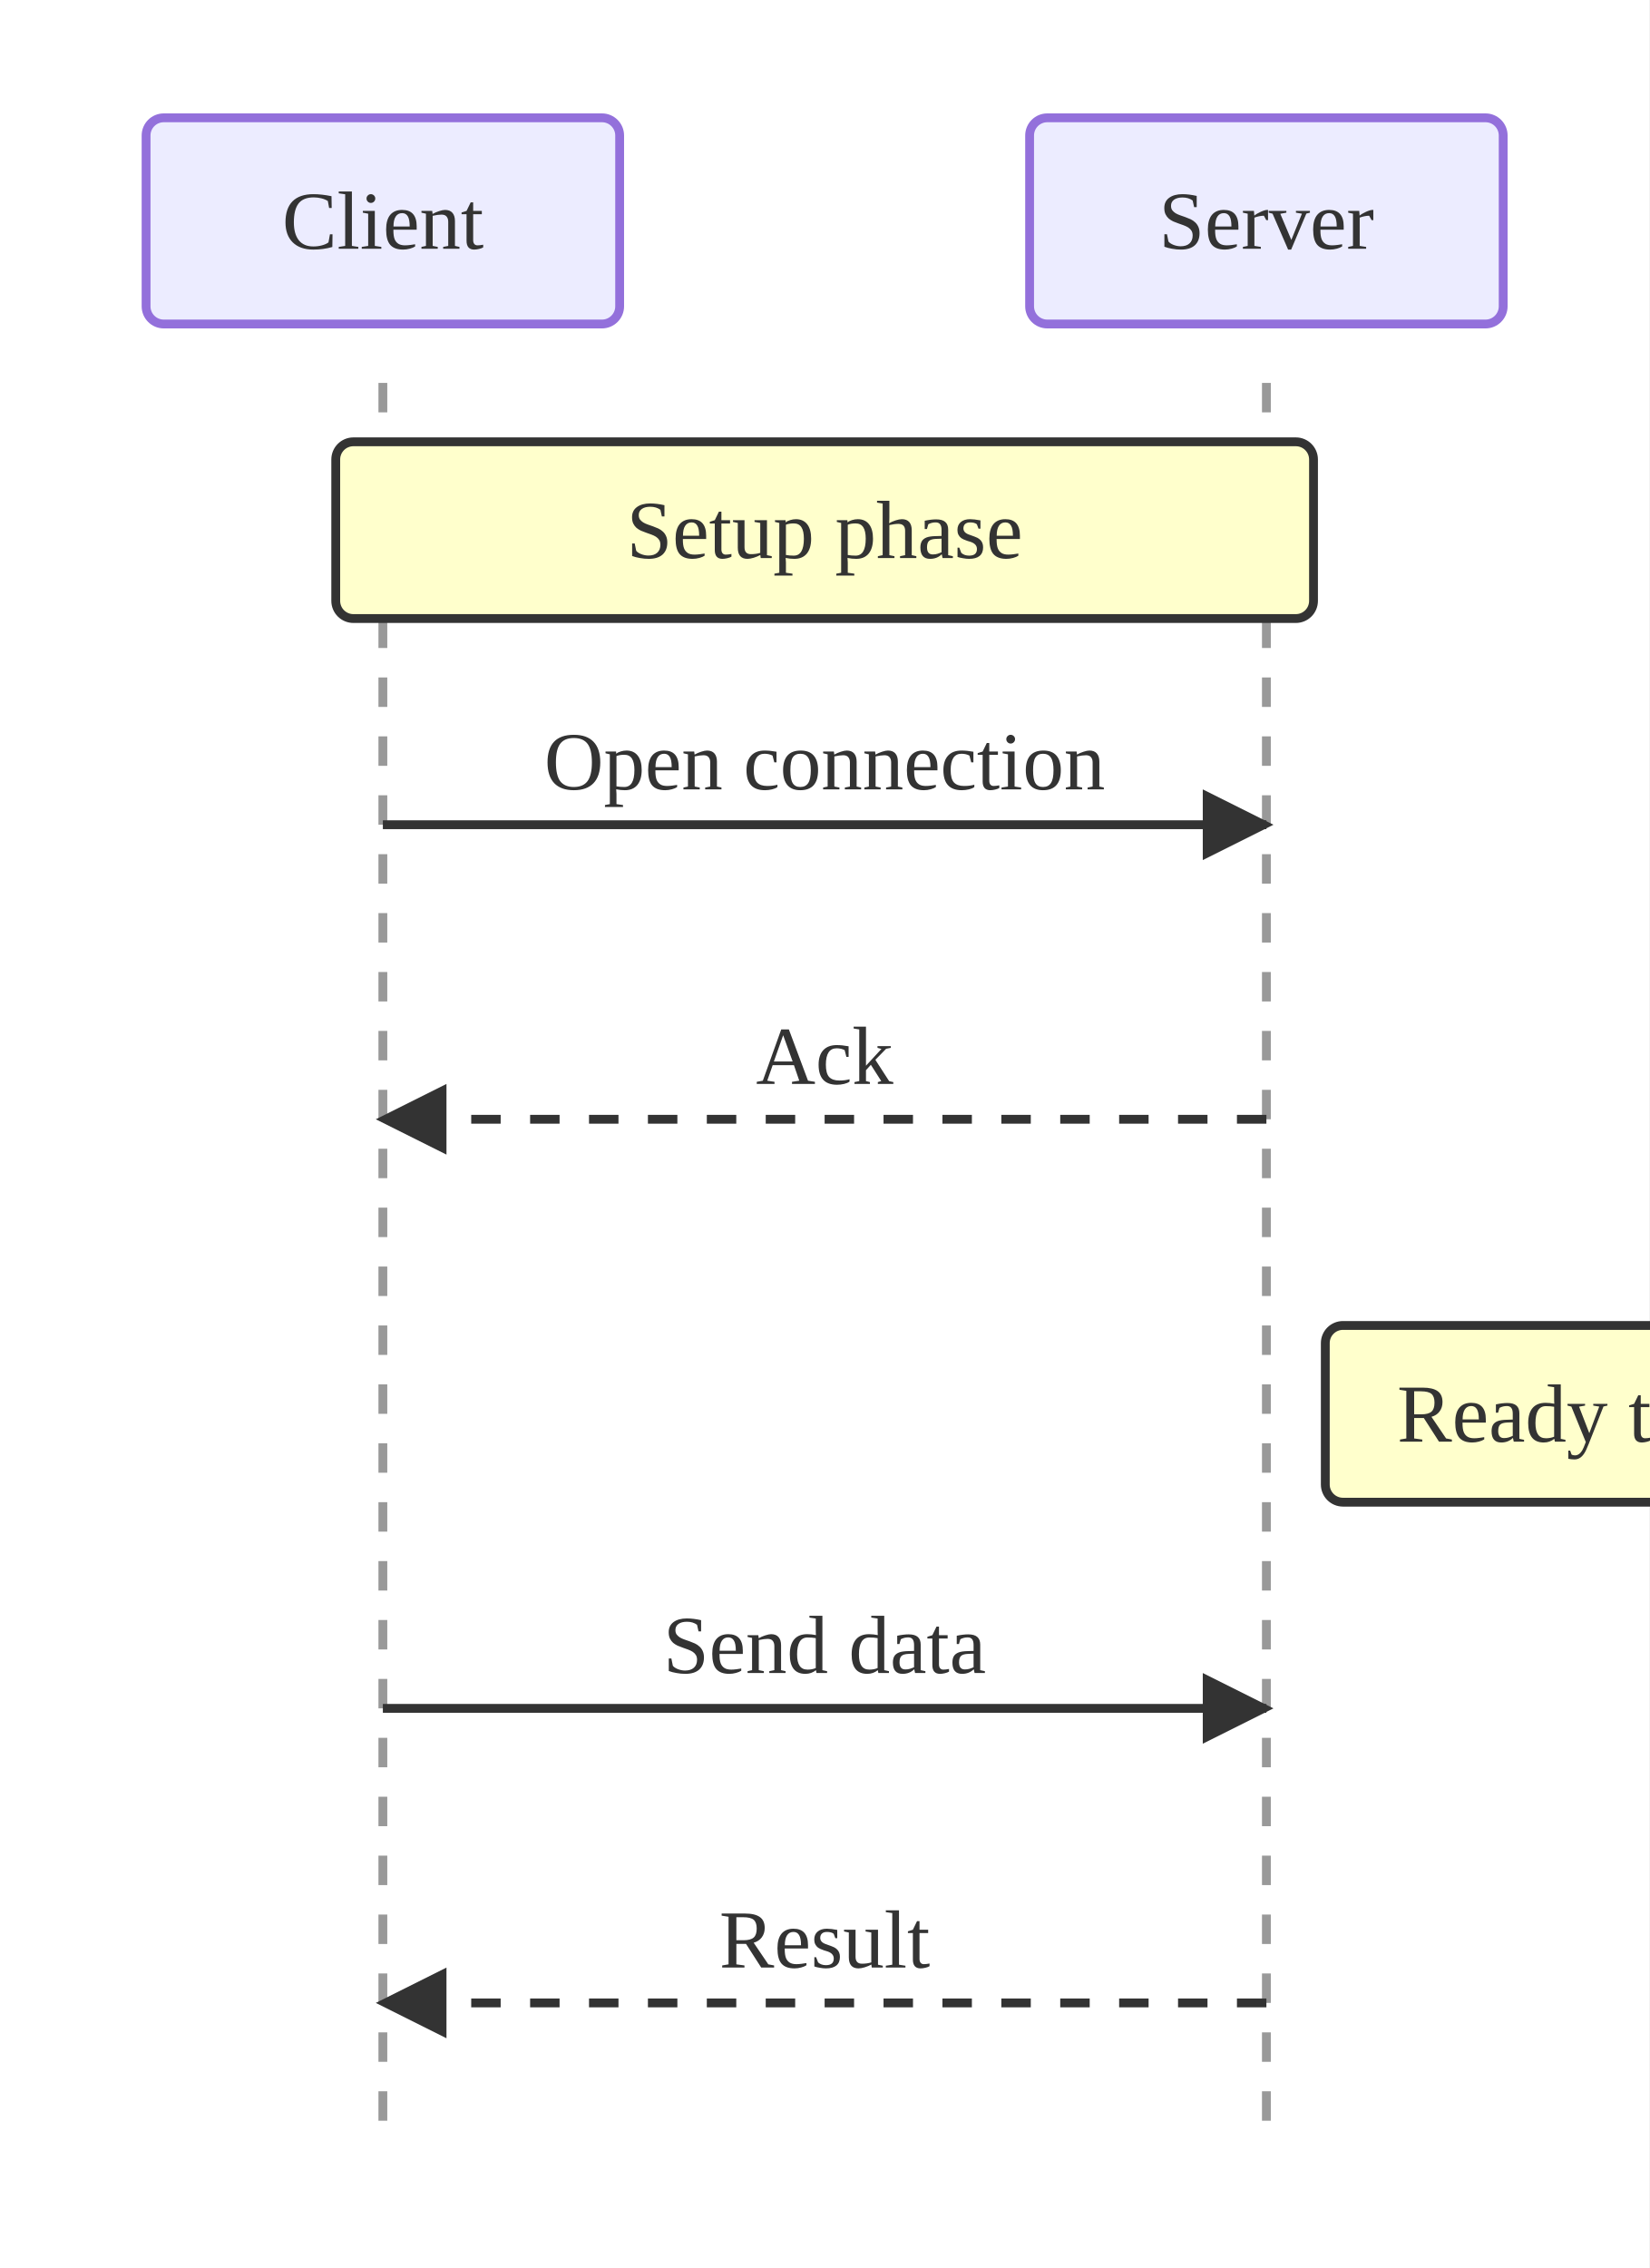
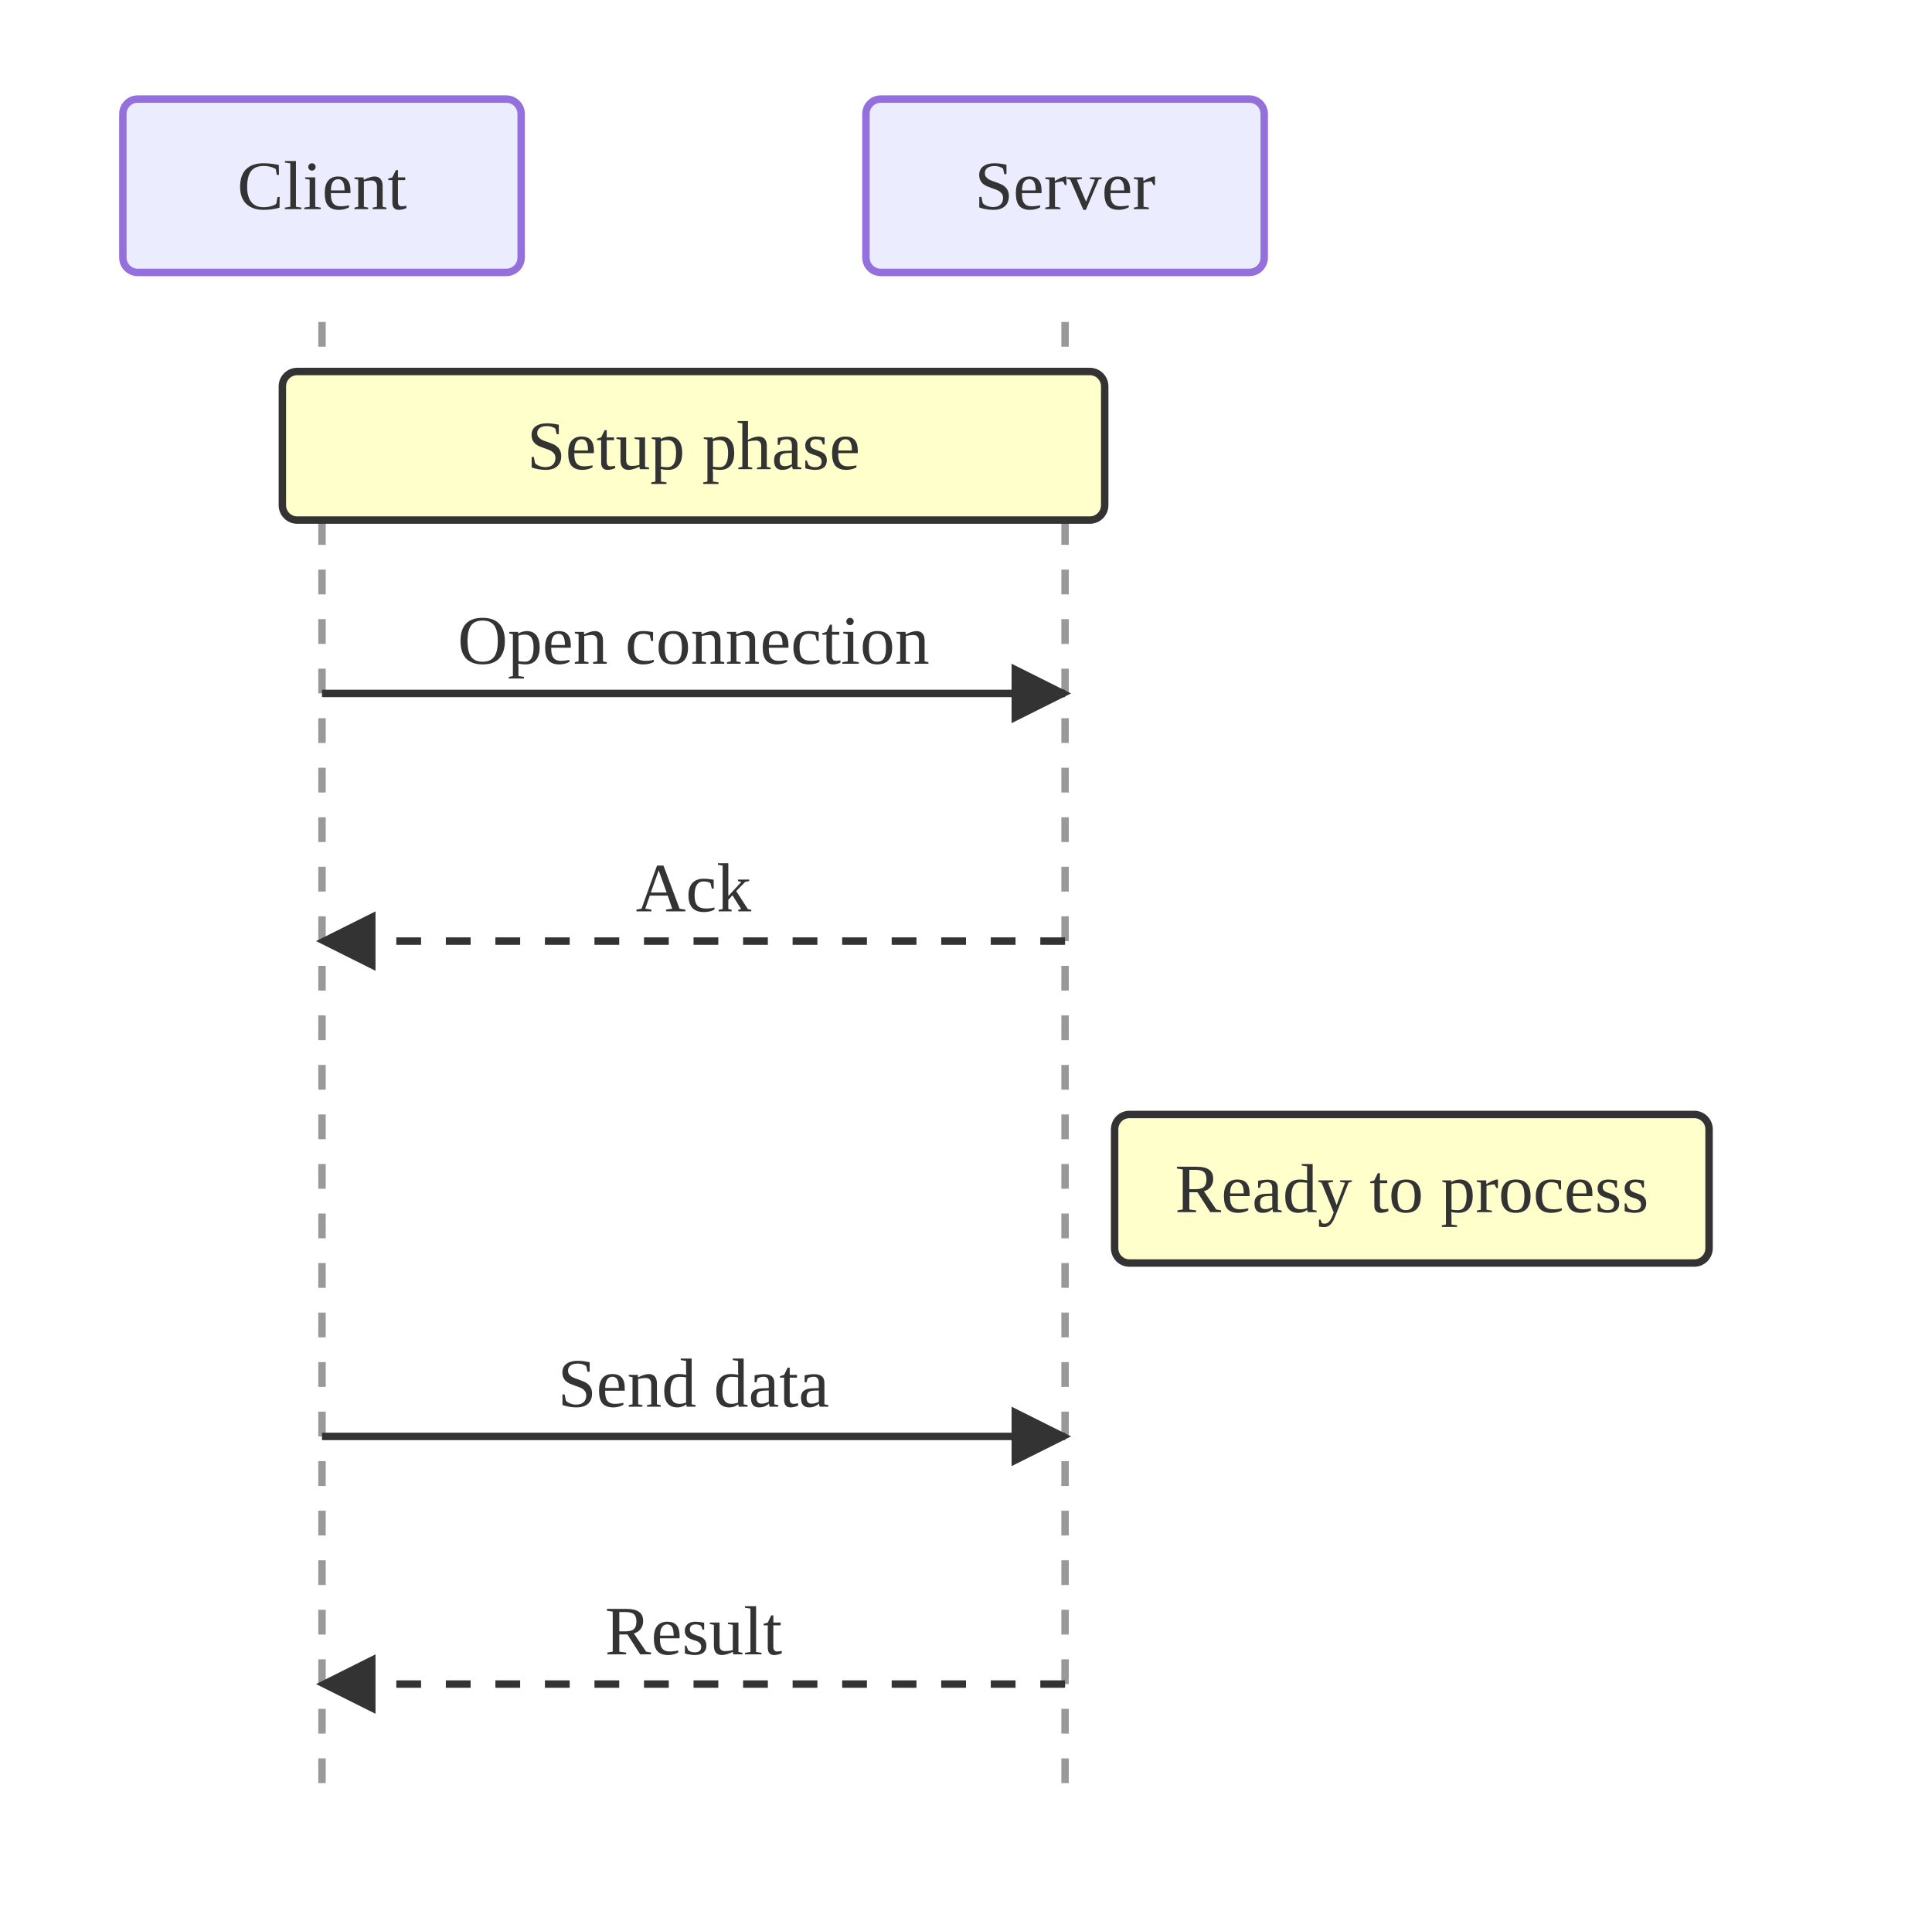
- <svg xmlns="http://www.w3.org/2000/svg" viewBox="0 0 280.00 385.00">
+ <svg xmlns="http://www.w3.org/2000/svg" viewBox="0 0 390.00 385.00">
  <defs>
    <marker id="seq-arrow-solid" viewBox="0 0 10 10" refX="9.00" refY="5.00" markerWidth="8.00" markerHeight="8.00" orient="auto">
      <polygon points="0,0 10,5 0,10" style="fill:#333" />
    </marker>
    <marker id="seq-arrow-dashed" viewBox="0 0 10 10" refX="9.00" refY="5.00" markerWidth="8.00" markerHeight="8.00" orient="auto">
      <polygon points="0,0 10,5 0,10" style="fill:#333" />
    </marker>
    <marker id="seq-arrow-solid-cross" viewBox="0 0 10 10" refX="9.00" refY="5.00" markerWidth="8.00" markerHeight="8.00" orient="auto">
      <polyline points="0,0 10,5 0,10" style="stroke:#333;stroke-width:1.5;fill:none" />
    </marker>
    <marker id="seq-arrow-dashed-cross" viewBox="0 0 10 10" refX="9.00" refY="5.00" markerWidth="8.00" markerHeight="8.00" orient="auto">
      <polyline points="0,0 10,5 0,10" style="stroke:#333;stroke-width:1.5;fill:none" />
    </marker>
    <marker id="seq-arrow-solid-open" viewBox="0 0 10 10" refX="10.00" refY="5.00" markerWidth="8.00" markerHeight="8.00" orient="auto">
      <polyline points="0,1 10,5 0,9" style="stroke:#333;stroke-width:1.5;fill:none" />
    </marker>
    <marker id="seq-arrow-dashed-open" viewBox="0 0 10 10" refX="10.00" refY="5.00" markerWidth="8.00" markerHeight="8.00" orient="auto">
      <polyline points="0,1 10,5 0,9" style="stroke:#333;stroke-width:1.5;fill:none" />
    </marker>
  </defs>
-   <rect x="0.00" y="0.00" width="280.00" height="385.00" style="fill:white;stroke:none" />
+   <rect x="0.00" y="0.00" width="390.00" height="385.00" style="fill:white;stroke:none" />
  <line x1="65.00" y1="65.00" x2="65.00" y2="365.00" style="stroke:#999;stroke-width:1.5;stroke-dasharray:5,5" />
  <line x1="215.00" y1="65.00" x2="215.00" y2="365.00" style="stroke:#999;stroke-width:1.5;stroke-dasharray:5,5" />
  <rect x="57.00" y="75.00" width="166.00" height="30.00" rx="3.00" ry="3.00" style="fill:#ffffcc;stroke:#333;stroke-width:1.5" />
  <text x="140.00" y="90.00" text-anchor="middle" dominant-baseline="central" style="fill:#333;font-size:14px">Setup phase</text>
  <line x1="65.00" y1="140.00" x2="215.00" y2="140.00" style="stroke:#333;stroke-width:1.5;fill:none" marker-end="url(#seq-arrow-solid)" />
  <text x="140.00" y="134.00" text-anchor="middle" dominant-baseline="auto" style="fill:#333;font-size:14px">Open connection</text>
  <line x1="215.00" y1="190.00" x2="65.00" y2="190.00" style="stroke:#333;stroke-width:1.5;fill:none;stroke-dasharray:5,5" marker-end="url(#seq-arrow-dashed)" />
  <text x="140.00" y="184.00" text-anchor="middle" dominant-baseline="auto" style="fill:#333;font-size:14px">Ack</text>
  <rect x="225.00" y="225.00" width="120.00" height="30.00" rx="3.00" ry="3.00" style="fill:#ffffcc;stroke:#333;stroke-width:1.5" />
  <text x="285.00" y="240.00" text-anchor="middle" dominant-baseline="central" style="fill:#333;font-size:14px">Ready to process</text>
  <line x1="65.00" y1="290.00" x2="215.00" y2="290.00" style="stroke:#333;stroke-width:1.5;fill:none" marker-end="url(#seq-arrow-solid)" />
  <text x="140.00" y="284.00" text-anchor="middle" dominant-baseline="auto" style="fill:#333;font-size:14px">Send data</text>
  <line x1="215.00" y1="340.00" x2="65.00" y2="340.00" style="stroke:#333;stroke-width:1.5;fill:none;stroke-dasharray:5,5" marker-end="url(#seq-arrow-dashed)" />
  <text x="140.00" y="334.00" text-anchor="middle" dominant-baseline="auto" style="fill:#333;font-size:14px">Result</text>
  <rect x="24.80" y="20.00" width="80.40" height="35.00" rx="3.00" ry="3.00" style="fill:#ECECFF;stroke:#9370DB;stroke-width:1.5" />
  <text x="65.00" y="37.50" text-anchor="middle" dominant-baseline="central" style="fill:#333;font-size:14px">Client</text>
  <rect x="174.80" y="20.00" width="80.40" height="35.00" rx="3.00" ry="3.00" style="fill:#ECECFF;stroke:#9370DB;stroke-width:1.5" />
  <text x="215.00" y="37.50" text-anchor="middle" dominant-baseline="central" style="fill:#333;font-size:14px">Server</text>
</svg>
